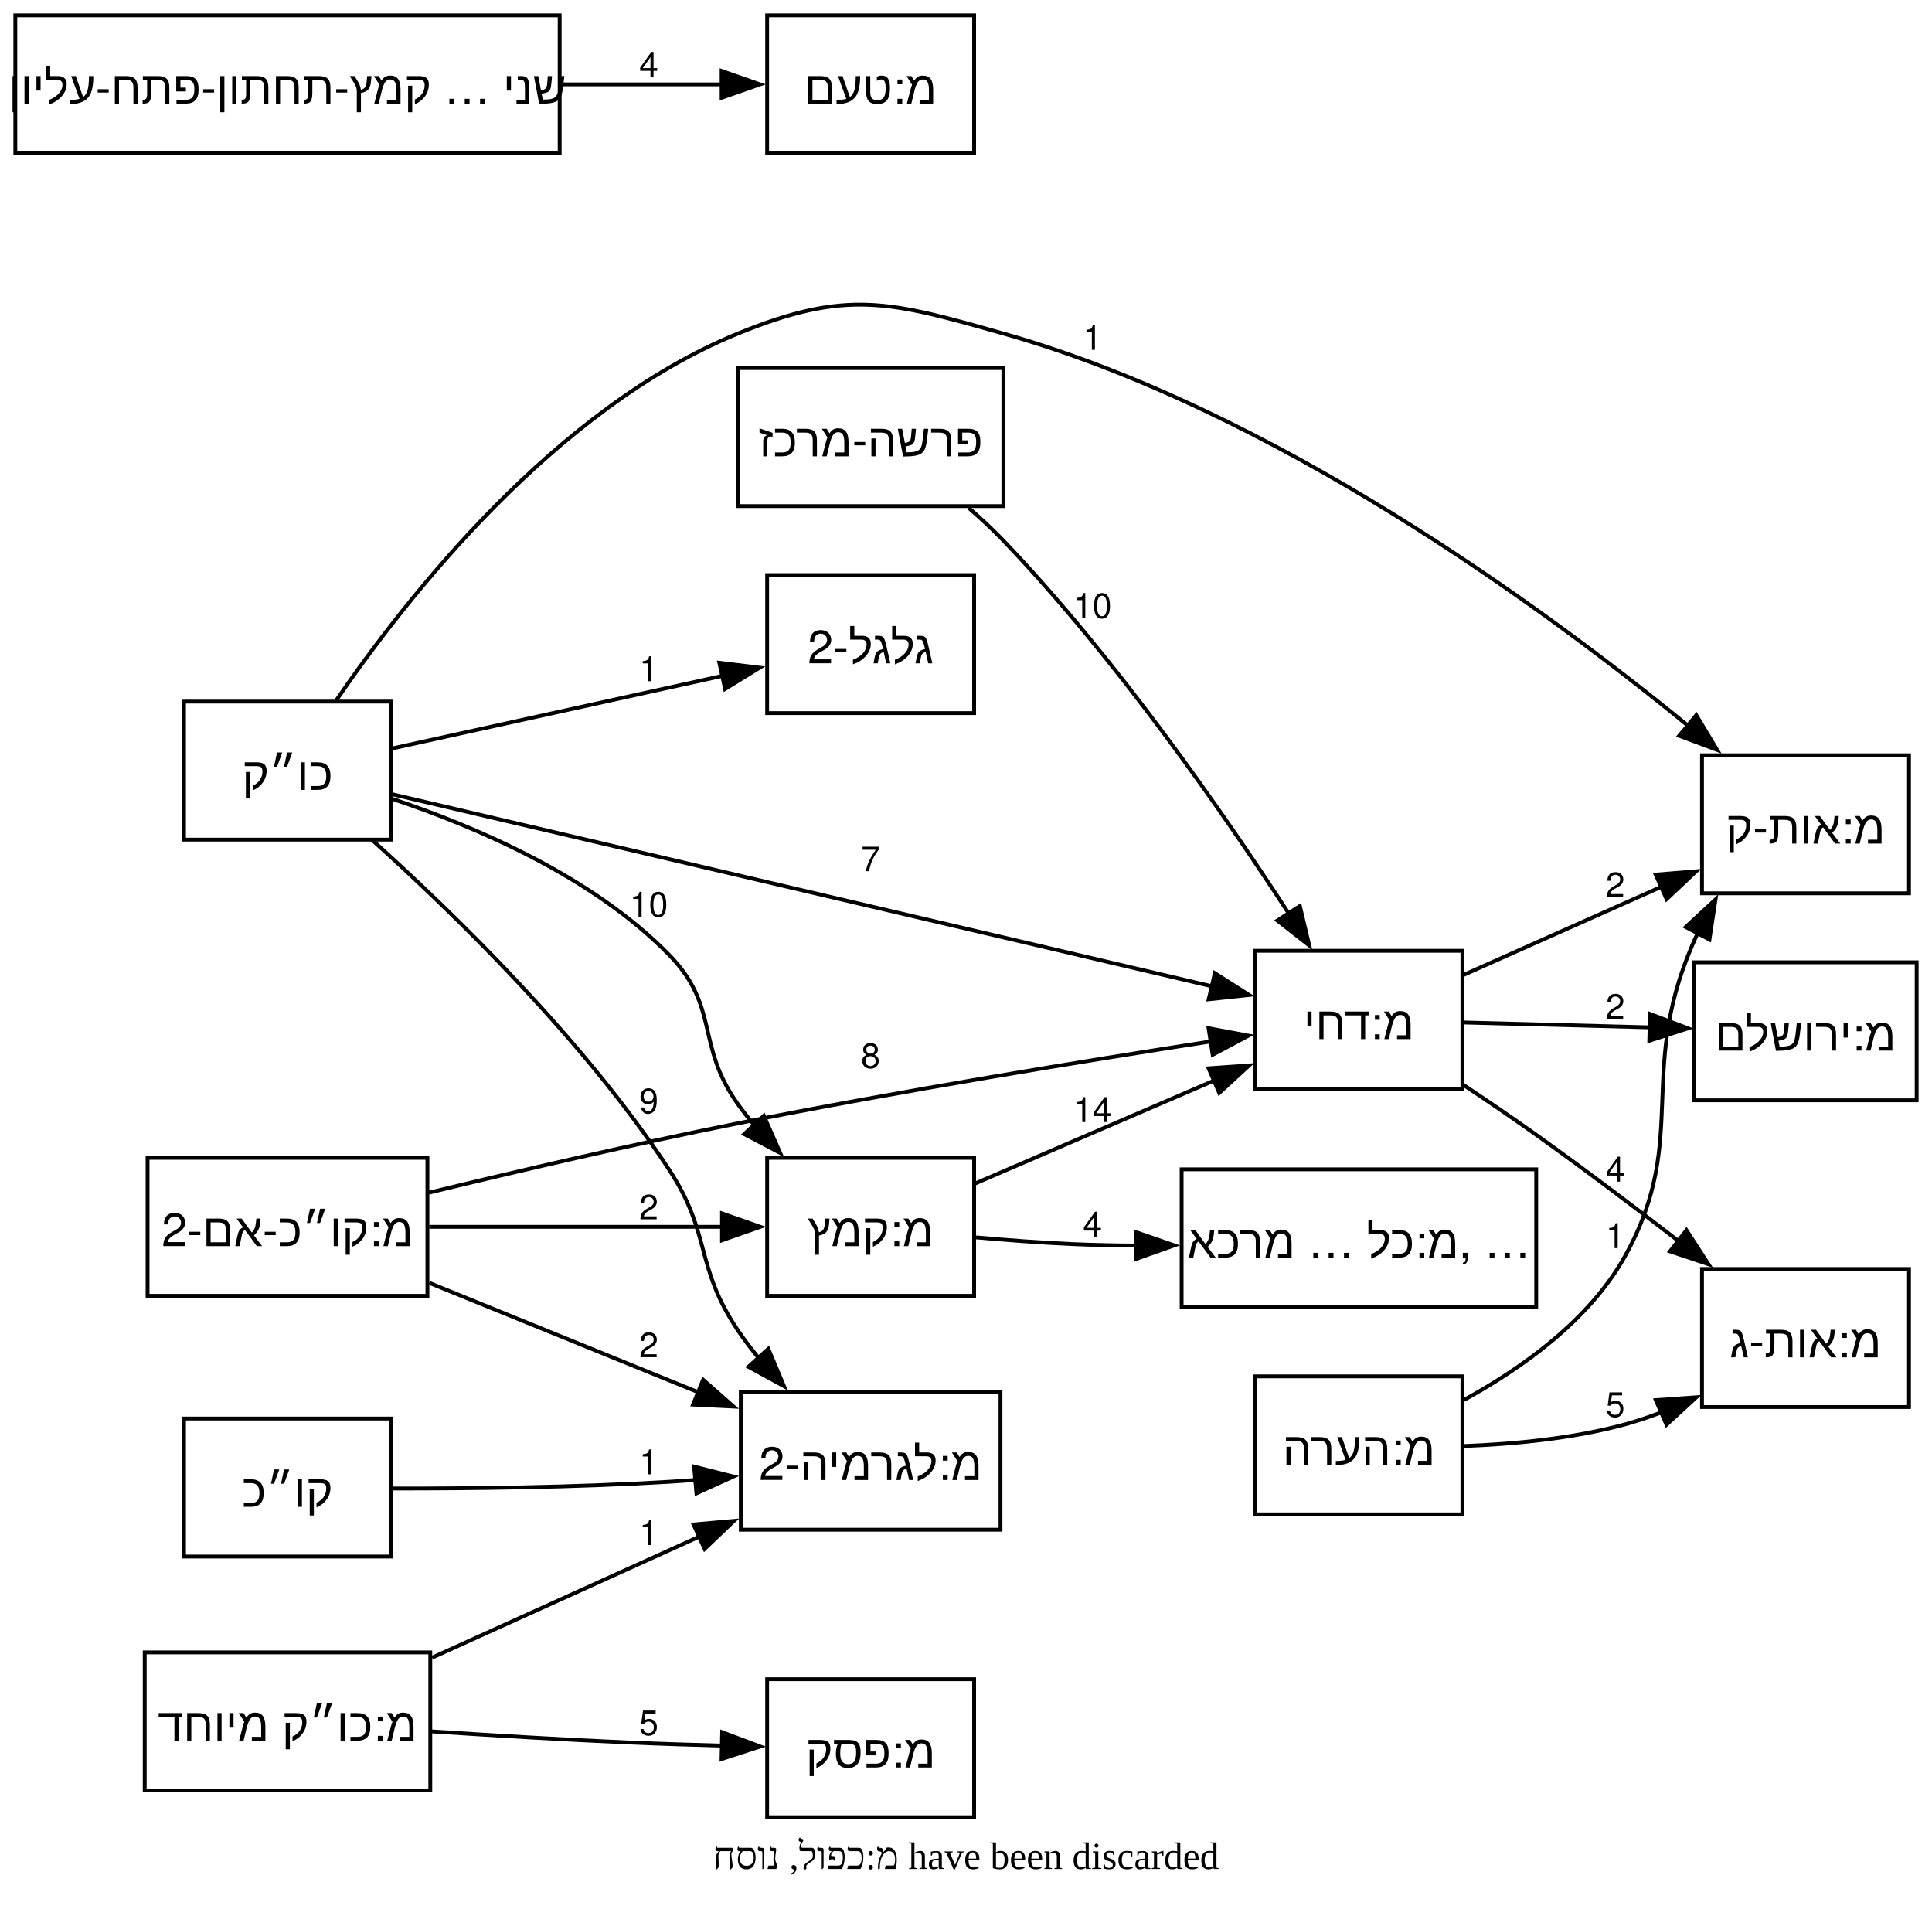
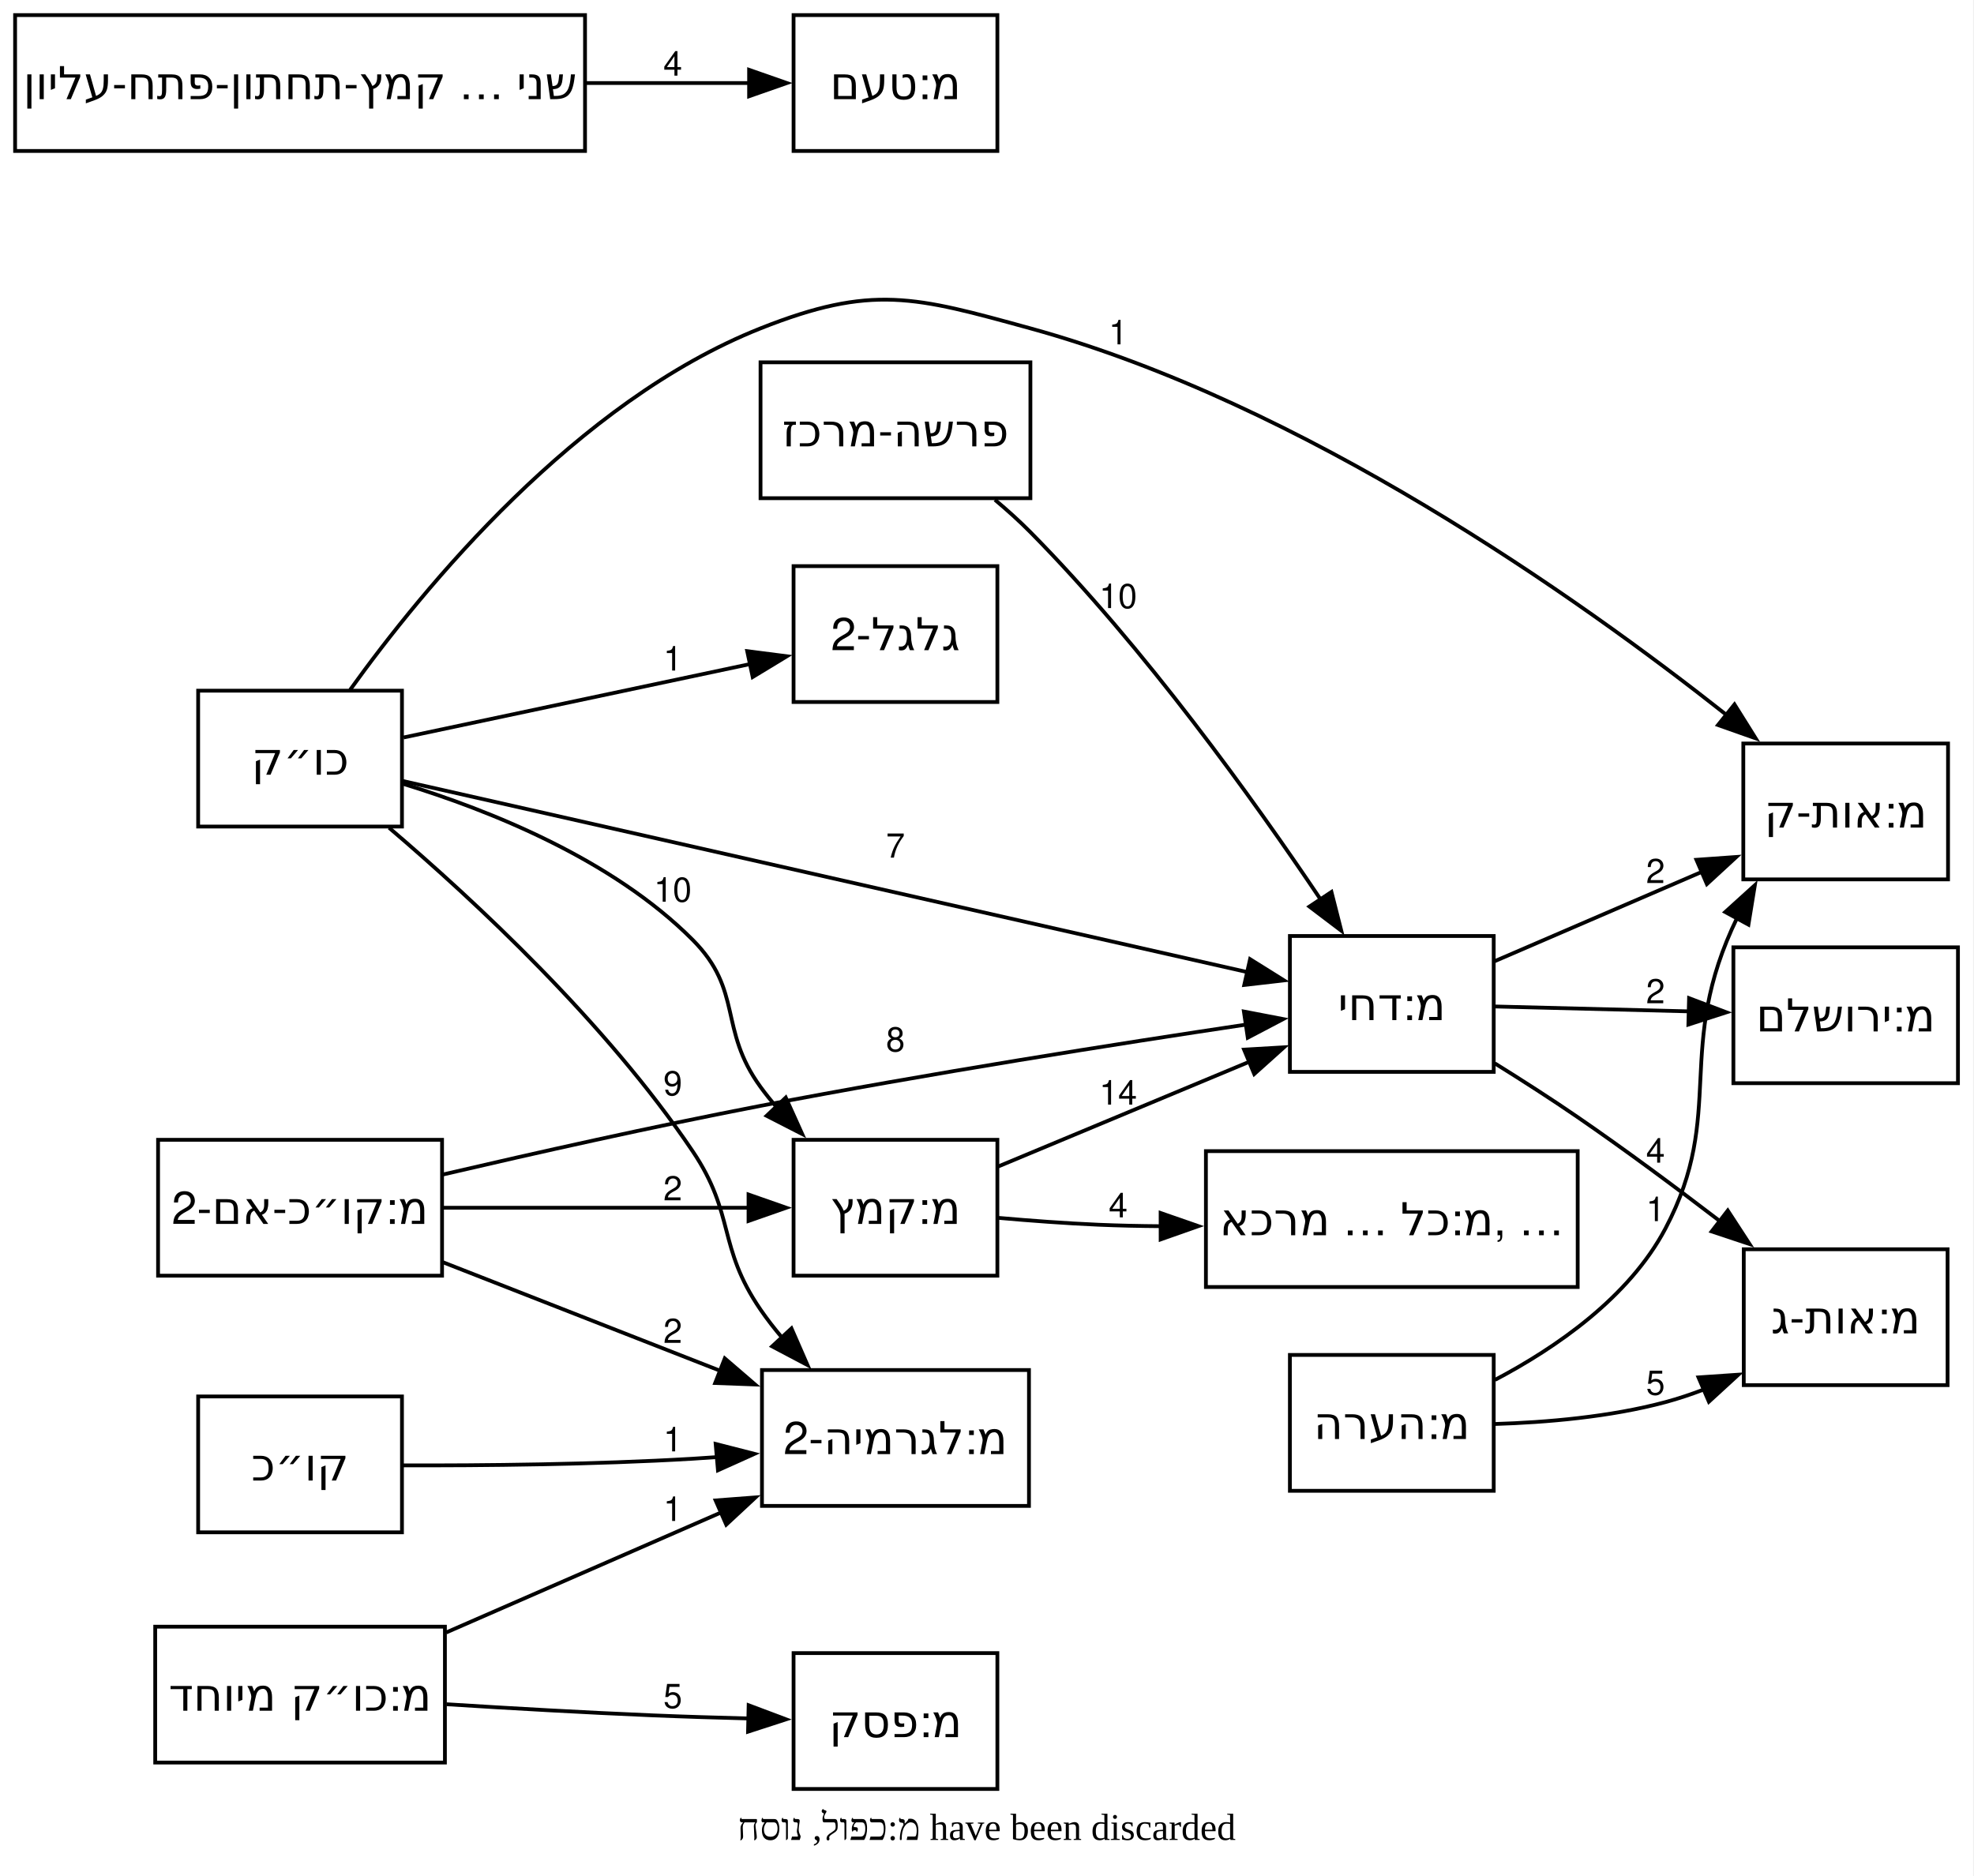
- <svg xmlns="http://www.w3.org/2000/svg" xmlns:xlink="http://www.w3.org/1999/xlink" width="504pt" height="497pt" viewBox="0.00 0.00 504.00 497.00">
+ <svg xmlns="http://www.w3.org/2000/svg" xmlns:xlink="http://www.w3.org/1999/xlink" width="523pt" height="497pt" viewBox="0.00 0.00 523.00 497.00">
  <g id="graph0" class="graph" transform="scale(1 1) rotate(0) translate(4 493.25)">
-     <polygon fill="white" stroke="none" points="-4,4 -4,-493.25 500,-493.25 500,4 -4,4" />
-     <text xml:space="preserve" text-anchor="middle" x="248" y="-5.75" font-family="Times New Roman,serif" font-size="10.00">מ:כפול, נוסח have been discarded</text>
+     <polygon fill="white" stroke="none" points="-4,4 -4,-493.25 518.75,-493.25 518.75,4 -4,4" />
+     <text xml:space="preserve" text-anchor="middle" x="257.38" y="-5.75" font-family="Times New Roman,serif" font-size="10.00">מ:כפול, נוסח have been discarded</text>
    <g id="node1" class="node">
      <g id="a_node1">
        <a xlink:title="מ:כל קמץ קטן מרכא&#10;מ:מקף אפור">
-           <polygon fill="none" stroke="black" points="396.75,-188.25 304.25,-188.25 304.25,-152.25 396.75,-152.25 396.75,-188.25" />
-           <text xml:space="preserve" text-anchor="middle" x="350.5" y="-165.22" font-family="SBL Hebrew,Helvetica" font-size="12.00">מ:כל … מרכא, …</text>
+           <polygon fill="none" stroke="black" points="414,-188.25 315.5,-188.25 315.5,-152.25 414,-152.25 414,-188.25" />
+           <text xml:space="preserve" text-anchor="middle" x="364.75" y="-165.97" font-family="Helvetica,sans-Serif" font-size="12.00">מ:כל … מרכא, …</text>
        </a>
      </g>
    </g>
    <g id="node2" class="node">
      <g id="a_node2">
        <a xlink:title="שני טעמים באות אחת קמץ-תחתון-פתח-עליון">
-           <polygon fill="none" stroke="black" points="142,-489.25 0,-489.25 0,-453.25 142,-453.25 142,-489.25" />
-           <text xml:space="preserve" text-anchor="middle" x="71" y="-466.23" font-family="SBL Hebrew,Helvetica" font-size="12.00">שני … קמץ-תחתון-פתח-עליון</text>
+           <polygon fill="none" stroke="black" points="151,-489.25 0,-489.25 0,-453.25 151,-453.25 151,-489.25" />
+           <text xml:space="preserve" text-anchor="middle" x="75.5" y="-466.98" font-family="Helvetica,sans-Serif" font-size="12.00">שני … קמץ-תחתון-פתח-עליון</text>
        </a>
      </g>
    </g>
    <g id="node17" class="node">
-       <polygon fill="none" stroke="black" points="250.12,-489.25 196.12,-489.25 196.12,-453.25 250.12,-453.25 250.12,-489.25" />
-       <text xml:space="preserve" text-anchor="middle" x="223.12" y="-466.23" font-family="SBL Hebrew,Helvetica" font-size="12.00">מ:טעם</text>
+       <polygon fill="none" stroke="black" points="260.25,-489.25 206.25,-489.25 206.25,-453.25 260.25,-453.25 260.25,-489.25" />
+       <text xml:space="preserve" text-anchor="middle" x="233.25" y="-466.98" font-family="Helvetica,sans-Serif" font-size="12.00">מ:טעם</text>
    </g>
    <g id="edge20" class="edge">
-       <path fill="none" stroke="black" d="M142.23,-471.25C156.83,-471.25 171.69,-471.25 184.56,-471.25" />
-       <polygon fill="black" stroke="black" points="184.25,-474.75 194.25,-471.25 184.25,-467.75 184.25,-474.75" />
-       <text xml:space="preserve" text-anchor="middle" x="165.25" y="-473.2" font-family="Helvetica,sans-Serif" font-size="9.00">4</text>
+       <path fill="none" stroke="black" d="M151.18,-471.25C166.24,-471.25 181.47,-471.25 194.59,-471.25" />
+       <polygon fill="black" stroke="black" points="194.47,-474.75 204.47,-471.25 194.47,-467.75 194.47,-474.75" />
+       <text xml:space="preserve" text-anchor="middle" x="174.25" y="-473.2" font-family="Helvetica,sans-Serif" font-size="9.00">4</text>
    </g>
    <g id="node3" class="node">
-       <polygon fill="none" stroke="black" points="98,-310.25 44,-310.25 44,-274.25 98,-274.25 98,-310.25" />
-       <text xml:space="preserve" text-anchor="middle" x="71" y="-287.23" font-family="SBL Hebrew,Helvetica" font-size="12.00">כו״ק</text>
+       <polygon fill="none" stroke="black" points="102.5,-310.25 48.5,-310.25 48.5,-274.25 102.5,-274.25 102.5,-310.25" />
+       <text xml:space="preserve" text-anchor="middle" x="75.5" y="-287.98" font-family="Helvetica,sans-Serif" font-size="12.00">כו״ק</text>
    </g>
    <g id="node4" class="node">
-       <polygon fill="none" stroke="black" points="250.12,-343.25 196.12,-343.25 196.12,-307.25 250.12,-307.25 250.12,-343.25" />
-       <text xml:space="preserve" text-anchor="middle" x="223.12" y="-320.23" font-family="SBL Hebrew,Helvetica" font-size="12.00">גלגל-2</text>
+       <polygon fill="none" stroke="black" points="260.25,-343.25 206.25,-343.25 206.25,-307.25 260.25,-307.25 260.25,-343.25" />
+       <text xml:space="preserve" text-anchor="middle" x="233.25" y="-320.98" font-family="Helvetica,sans-Serif" font-size="12.00">גלגל-2</text>
    </g>
    <g id="edge1" class="edge">
-       <path fill="none" stroke="black" d="M98.49,-298.07C122.43,-303.34 157.92,-311.14 184.74,-317.03" />
-       <polygon fill="black" stroke="black" points="183.65,-320.38 194.17,-319.1 185.15,-313.54 183.65,-320.38" />
-       <text xml:space="preserve" text-anchor="middle" x="165.25" y="-315.58" font-family="Helvetica,sans-Serif" font-size="9.00">1</text>
+       <path fill="none" stroke="black" d="M102.92,-297.85C128.17,-303.2 166.48,-311.31 194.86,-317.33" />
+       <polygon fill="black" stroke="black" points="193.97,-320.72 204.48,-319.37 195.42,-313.87 193.97,-320.72" />
+       <text xml:space="preserve" text-anchor="middle" x="174.25" y="-315.58" font-family="Helvetica,sans-Serif" font-size="9.00">1</text>
    </g>
    <g id="node5" class="node">
-       <polygon fill="none" stroke="black" points="494,-296.25 440,-296.25 440,-260.25 494,-260.25 494,-296.25" />
-       <text xml:space="preserve" text-anchor="middle" x="467" y="-273.23" font-family="SBL Hebrew,Helvetica" font-size="12.00">מ:אות-ק</text>
+       <polygon fill="none" stroke="black" points="512.12,-296.25 457.88,-296.25 457.88,-260.25 512.12,-260.25 512.12,-296.25" />
+       <text xml:space="preserve" text-anchor="middle" x="485" y="-273.98" font-family="Helvetica,sans-Serif" font-size="12.00">מ:אות-ק</text>
    </g>
    <g id="edge2" class="edge">
-       <path fill="none" stroke="black" d="M83.62,-310.44C102.05,-337.39 140.81,-386.8 188.5,-406.25 217,-417.87 228.13,-414.62 257.75,-406.25 328.26,-386.31 398.39,-335.04 436.58,-303.78" />
-       <polygon fill="black" stroke="black" points="438.51,-306.72 443.96,-297.64 434.04,-301.34 438.51,-306.72" />
-       <text xml:space="preserve" text-anchor="middle" x="281" y="-402" font-family="Helvetica,sans-Serif" font-size="9.00">1</text>
+       <path fill="none" stroke="black" d="M88.75,-310.46C108.12,-337.43 148.68,-386.87 197.5,-406.25 227.04,-417.97 238.36,-414.68 269,-406.25 341.32,-386.35 413.88,-335.07 453.47,-303.79" />
+       <polygon fill="black" stroke="black" points="455.54,-306.61 461.16,-297.62 451.17,-301.15 455.54,-306.61" />
+       <text xml:space="preserve" text-anchor="middle" x="292.25" y="-402.01" font-family="Helvetica,sans-Serif" font-size="9.00">1</text>
    </g>
    <g id="node6" class="node">
-       <polygon fill="none" stroke="black" points="377.5,-245.25 323.5,-245.25 323.5,-209.25 377.5,-209.25 377.5,-245.25" />
-       <text xml:space="preserve" text-anchor="middle" x="350.5" y="-222.22" font-family="SBL Hebrew,Helvetica" font-size="12.00">מ:דחי</text>
+       <polygon fill="none" stroke="black" points="391.75,-245.25 337.75,-245.25 337.75,-209.25 391.75,-209.25 391.75,-245.25" />
+       <text xml:space="preserve" text-anchor="middle" x="364.75" y="-222.97" font-family="Helvetica,sans-Serif" font-size="12.00">מ:דחי</text>
    </g>
    <g id="edge3" class="edge">
-       <path fill="none" stroke="black" d="M98.36,-286.08C147.97,-274.45 255.36,-249.3 312.3,-235.96" />
-       <polygon fill="black" stroke="black" points="312.91,-239.42 321.85,-233.73 311.31,-232.6 312.91,-239.42" />
-       <text xml:space="preserve" text-anchor="middle" x="223.12" y="-266.02" font-family="Helvetica,sans-Serif" font-size="9.00">7</text>
+       <path fill="none" stroke="black" d="M102.75,-286.31C154.04,-274.7 267.67,-248.99 326.63,-235.65" />
+       <polygon fill="black" stroke="black" points="327.2,-239.11 336.19,-233.49 325.66,-232.28 327.2,-239.11" />
+       <text xml:space="preserve" text-anchor="middle" x="233.25" y="-266.02" font-family="Helvetica,sans-Serif" font-size="9.00">7</text>
    </g>
    <g id="node7" class="node">
-       <polygon fill="none" stroke="black" points="257,-130.25 189.25,-130.25 189.25,-94.25 257,-94.25 257,-130.25" />
-       <text xml:space="preserve" text-anchor="middle" x="223.12" y="-107.22" font-family="SBL Hebrew,Helvetica" font-size="12.00">מ:לגרמיה-2</text>
+       <polygon fill="none" stroke="black" points="268.62,-130.25 197.88,-130.25 197.88,-94.25 268.62,-94.25 268.62,-130.25" />
+       <text xml:space="preserve" text-anchor="middle" x="233.25" y="-107.97" font-family="Helvetica,sans-Serif" font-size="12.00">מ:לגרמיה-2</text>
    </g>
    <g id="edge4" class="edge">
-       <path fill="none" stroke="black" d="M93.14,-274.1C114.8,-254.62 148.37,-221.91 170.5,-188.25 181.66,-171.28 177.16,-163.1 188.5,-146.25 190.24,-143.67 192.19,-141.11 194.25,-138.63" />
-       <polygon fill="black" stroke="black" points="196.43,-141.44 200.54,-131.67 191.24,-136.74 196.43,-141.44" />
-       <text xml:space="preserve" text-anchor="middle" x="165.25" y="-202.9" font-family="Helvetica,sans-Serif" font-size="9.00">9</text>
+       <path fill="none" stroke="black" d="M99.08,-273.93C121.8,-254.57 156.64,-222.18 179.5,-188.25 190.85,-171.41 186.02,-163 197.5,-146.25 199.23,-143.73 201.17,-141.23 203.22,-138.82" />
+       <polygon fill="black" stroke="black" points="205.7,-141.28 209.94,-131.57 200.57,-136.52 205.7,-141.28" />
+       <text xml:space="preserve" text-anchor="middle" x="174.25" y="-203.05" font-family="Helvetica,sans-Serif" font-size="9.00">9</text>
    </g>
    <g id="node8" class="node">
-       <polygon fill="none" stroke="black" points="250.12,-191.25 196.12,-191.25 196.12,-155.25 250.12,-155.25 250.12,-191.25" />
-       <text xml:space="preserve" text-anchor="middle" x="223.12" y="-168.22" font-family="SBL Hebrew,Helvetica" font-size="12.00">מ:קמץ</text>
+       <polygon fill="none" stroke="black" points="260.25,-191.25 206.25,-191.25 206.25,-155.25 260.25,-155.25 260.25,-191.25" />
+       <text xml:space="preserve" text-anchor="middle" x="233.25" y="-168.97" font-family="Helvetica,sans-Serif" font-size="12.00">מ:קמץ</text>
    </g>
    <g id="edge5" class="edge">
-       <path fill="none" stroke="black" d="M98.41,-284.86C120.15,-277.61 150.54,-264.64 170.5,-244.25 183.86,-230.61 177.39,-220.77 188.5,-205.25 189.91,-203.28 191.45,-201.33 193.08,-199.43" />
-       <polygon fill="black" stroke="black" points="195.26,-202.22 199.53,-192.53 190.15,-197.44 195.26,-202.22" />
-       <text xml:space="preserve" text-anchor="middle" x="165.25" y="-254.14" font-family="Helvetica,sans-Serif" font-size="9.00">10</text>
+       <path fill="none" stroke="black" d="M102.76,-285.58C125.57,-278.6 158.2,-265.63 179.5,-244.25 192.97,-230.73 186.26,-220.68 197.5,-205.25 198.8,-203.46 200.22,-201.69 201.71,-199.96" />
+       <polygon fill="black" stroke="black" points="204.18,-202.44 208.54,-192.78 199.11,-197.61 204.18,-202.44" />
+       <text xml:space="preserve" text-anchor="middle" x="174.25" y="-254.34" font-family="Helvetica,sans-Serif" font-size="9.00">10</text>
    </g>
    <g id="edge7" class="edge">
-       <path fill="none" stroke="black" d="M377.77,-238.95C393.19,-245.82 412.9,-254.6 429.77,-262.11" />
-       <polygon fill="black" stroke="black" points="427.91,-265.12 438.47,-265.99 430.76,-258.72 427.91,-265.12" />
-       <text xml:space="preserve" text-anchor="middle" x="417.38" y="-259.27" font-family="Helvetica,sans-Serif" font-size="9.00">2</text>
+       <path fill="none" stroke="black" d="M391.99,-238.57C408.18,-245.55 429.2,-254.62 447.06,-262.32" />
+       <polygon fill="black" stroke="black" points="445.46,-265.44 456.03,-266.19 448.23,-259.01 445.46,-265.44" />
+       <text xml:space="preserve" text-anchor="middle" x="434.62" y="-259.27" font-family="Helvetica,sans-Serif" font-size="9.00">2</text>
    </g>
    <g id="node9" class="node">
-       <polygon fill="none" stroke="black" points="494,-162.25 440,-162.25 440,-126.25 494,-126.25 494,-162.25" />
-       <text xml:space="preserve" text-anchor="middle" x="467" y="-139.22" font-family="SBL Hebrew,Helvetica" font-size="12.00">מ:אות-ג</text>
+       <polygon fill="none" stroke="black" points="512,-162.25 458,-162.25 458,-126.25 512,-126.25 512,-162.25" />
+       <text xml:space="preserve" text-anchor="middle" x="485" y="-139.97" font-family="Helvetica,sans-Serif" font-size="12.00">מ:אות-ג</text>
    </g>
    <g id="edge6" class="edge">
-       <path fill="none" stroke="black" d="M377.55,-210.41C383.89,-206.2 390.61,-201.63 396.75,-197.25 409.1,-188.44 422.4,-178.41 434,-169.46" />
-       <polygon fill="black" stroke="black" points="435.94,-172.38 441.7,-163.49 431.65,-166.85 435.94,-172.38" />
-       <text xml:space="preserve" text-anchor="middle" x="417.38" y="-185.05" font-family="Helvetica,sans-Serif" font-size="9.00">4</text>
+       <path fill="none" stroke="black" d="M392.07,-211.49C399.27,-207.02 407.01,-202.05 414,-197.25 426.59,-188.6 440.05,-178.6 451.77,-169.63" />
+       <polygon fill="black" stroke="black" points="453.76,-172.51 459.54,-163.63 449.49,-166.97 453.76,-172.51" />
+       <text xml:space="preserve" text-anchor="middle" x="434.62" y="-185.2" font-family="Helvetica,sans-Serif" font-size="9.00">4</text>
    </g>
    <g id="node10" class="node">
-       <polygon fill="none" stroke="black" points="496,-242.25 438,-242.25 438,-206.25 496,-206.25 496,-242.25" />
-       <text xml:space="preserve" text-anchor="middle" x="467" y="-219.22" font-family="SBL Hebrew,Helvetica" font-size="12.00">מ:ירושלם</text>
+       <polygon fill="none" stroke="black" points="514.75,-242.25 455.25,-242.25 455.25,-206.25 514.75,-206.25 514.75,-242.25" />
+       <text xml:space="preserve" text-anchor="middle" x="485" y="-219.97" font-family="Helvetica,sans-Serif" font-size="12.00">מ:ירושלם</text>
    </g>
    <g id="edge8" class="edge">
-       <path fill="none" stroke="black" d="M377.77,-226.56C392.22,-226.18 410.44,-225.71 426.56,-225.28" />
-       <polygon fill="black" stroke="black" points="426.43,-228.79 436.34,-225.03 426.25,-221.79 426.43,-228.79" />
-       <text xml:space="preserve" text-anchor="middle" x="417.38" y="-227.52" font-family="Helvetica,sans-Serif" font-size="9.00">2</text>
+       <path fill="none" stroke="black" d="M391.99,-226.58C407.14,-226.2 426.51,-225.71 443.57,-225.28" />
+       <polygon fill="black" stroke="black" points="443.51,-228.78 453.41,-225.03 443.33,-221.78 443.51,-228.78" />
+       <text xml:space="preserve" text-anchor="middle" x="434.62" y="-227.43" font-family="Helvetica,sans-Serif" font-size="9.00">2</text>
    </g>
    <g id="edge17" class="edge">
-       <path fill="none" stroke="black" d="M250.62,-170.5C258.68,-169.78 267.57,-169.11 275.75,-168.75 281.14,-168.52 286.76,-168.4 292.38,-168.37" />
-       <polygon fill="black" stroke="black" points="292.33,-171.87 302.34,-168.41 292.35,-164.87 292.33,-171.87" />
-       <text xml:space="preserve" text-anchor="middle" x="281" y="-170.7" font-family="Helvetica,sans-Serif" font-size="9.00">4</text>
+       <path fill="none" stroke="black" d="M260.52,-170.57C268.96,-169.82 278.37,-169.12 287,-168.75 292.38,-168.52 297.97,-168.4 303.57,-168.36" />
+       <polygon fill="black" stroke="black" points="303.5,-171.86 313.5,-168.38 303.51,-164.86 303.5,-171.86" />
+       <text xml:space="preserve" text-anchor="middle" x="292.25" y="-170.7" font-family="Helvetica,sans-Serif" font-size="9.00">4</text>
    </g>
    <g id="edge16" class="edge">
-       <path fill="none" stroke="black" d="M250.41,-184.57C268.55,-192.38 292.91,-202.87 312.93,-211.5" />
-       <polygon fill="black" stroke="black" points="311.29,-214.6 321.86,-215.35 314.06,-208.18 311.29,-214.6" />
-       <text xml:space="preserve" text-anchor="middle" x="281" y="-200.58" font-family="Helvetica,sans-Serif" font-size="9.00">14</text>
+       <path fill="none" stroke="black" d="M260.46,-184.18C279.59,-192.16 305.78,-203.08 327,-211.93" />
+       <polygon fill="black" stroke="black" points="325.61,-215.14 336.19,-215.76 328.3,-208.68 325.61,-215.14" />
+       <text xml:space="preserve" text-anchor="middle" x="292.25" y="-200.58" font-family="Helvetica,sans-Serif" font-size="9.00">14</text>
    </g>
    <g id="node11" class="node">
-       <polygon fill="none" stroke="black" points="377.5,-134.25 323.5,-134.25 323.5,-98.25 377.5,-98.25 377.5,-134.25" />
-       <text xml:space="preserve" text-anchor="middle" x="350.5" y="-111.22" font-family="SBL Hebrew,Helvetica" font-size="12.00">מ:הערה</text>
+       <polygon fill="none" stroke="black" points="391.75,-134.25 337.75,-134.25 337.75,-98.25 391.75,-98.25 391.75,-134.25" />
+       <text xml:space="preserve" text-anchor="middle" x="364.75" y="-111.97" font-family="Helvetica,sans-Serif" font-size="12.00">מ:הערה</text>
    </g>
    <g id="edge10" class="edge">
-       <path fill="none" stroke="black" d="M377.9,-128.1C392.99,-136.36 410.71,-148.93 420,-165.75 437.24,-196.95 422.15,-214.29 438.93,-249.97" />
-       <polygon fill="black" stroke="black" points="435.76,-251.45 443.53,-258.65 441.94,-248.18 435.76,-251.45" />
-       <text xml:space="preserve" text-anchor="middle" x="417.38" y="-167.7" font-family="Helvetica,sans-Serif" font-size="9.00">1</text>
+       <path fill="none" stroke="black" d="M392.11,-127.65C408.25,-136.16 427.61,-149.49 437.25,-167.75 453.52,-198.57 439.34,-215.32 456.32,-250.23" />
+       <polygon fill="black" stroke="black" points="453.09,-251.6 460.94,-258.71 459.24,-248.26 453.09,-251.6" />
+       <text xml:space="preserve" text-anchor="middle" x="434.62" y="-169.7" font-family="Helvetica,sans-Serif" font-size="9.00">1</text>
    </g>
    <g id="edge9" class="edge">
-       <path fill="none" stroke="black" d="M377.92,-116.08C390.81,-116.57 406.42,-118.03 420,-121.75 423.13,-122.61 426.31,-123.68 429.46,-124.89" />
-       <polygon fill="black" stroke="black" points="427.95,-128.05 438.52,-128.8 430.73,-121.63 427.95,-128.05" />
-       <text xml:space="preserve" text-anchor="middle" x="417.38" y="-123.7" font-family="Helvetica,sans-Serif" font-size="9.00">5</text>
+       <path fill="none" stroke="black" d="M391.96,-115.95C405.66,-116.37 422.58,-117.81 437.25,-121.75 440.62,-122.66 444.04,-123.8 447.42,-125.1" />
+       <polygon fill="black" stroke="black" points="446,-128.3 456.57,-129.02 448.76,-121.86 446,-128.3" />
+       <text xml:space="preserve" text-anchor="middle" x="434.62" y="-123.7" font-family="Helvetica,sans-Serif" font-size="9.00">5</text>
    </g>
    <g id="node12" class="node">
-       <polygon fill="none" stroke="black" points="108.25,-62.25 33.75,-62.25 33.75,-26.25 108.25,-26.25 108.25,-62.25" />
-       <text xml:space="preserve" text-anchor="middle" x="71" y="-39.23" font-family="SBL Hebrew,Helvetica" font-size="12.00">מ:כו״ק מיוחד</text>
+       <polygon fill="none" stroke="black" points="113.88,-62.25 37.12,-62.25 37.12,-26.25 113.88,-26.25 113.88,-62.25" />
+       <text xml:space="preserve" text-anchor="middle" x="75.5" y="-39.98" font-family="Helvetica,sans-Serif" font-size="12.00">מ:כו״ק מיוחד</text>
    </g>
    <g id="edge11" class="edge">
-       <path fill="none" stroke="black" d="M108.72,-60.88C129.76,-70.41 156.29,-82.43 178.4,-92.44" />
-       <polygon fill="black" stroke="black" points="176.92,-95.62 187.47,-96.55 179.81,-89.24 176.92,-95.62" />
-       <text xml:space="preserve" text-anchor="middle" x="165.25" y="-90.26" font-family="Helvetica,sans-Serif" font-size="9.00">1</text>
+       <path fill="none" stroke="black" d="M114.2,-60.71C136.22,-70.32 164.13,-82.51 187.29,-92.62" />
+       <polygon fill="black" stroke="black" points="185.6,-95.7 196.17,-96.5 188.41,-89.29 185.6,-95.7" />
+       <text xml:space="preserve" text-anchor="middle" x="174.25" y="-90.26" font-family="Helvetica,sans-Serif" font-size="9.00">1</text>
    </g>
    <g id="node13" class="node">
-       <polygon fill="none" stroke="black" points="250.12,-55.25 196.12,-55.25 196.12,-19.25 250.12,-19.25 250.12,-55.25" />
-       <text xml:space="preserve" text-anchor="middle" x="223.12" y="-32.23" font-family="SBL Hebrew,Helvetica" font-size="12.00">מ:פסק</text>
+       <polygon fill="none" stroke="black" points="260.25,-55.25 206.25,-55.25 206.25,-19.25 260.25,-19.25 260.25,-55.25" />
+       <text xml:space="preserve" text-anchor="middle" x="233.25" y="-32.98" font-family="Helvetica,sans-Serif" font-size="12.00">מ:פסק</text>
    </g>
    <g id="edge12" class="edge">
-       <path fill="none" stroke="black" d="M108.38,-41.66C124.23,-40.62 143.02,-39.49 160,-38.75 167.89,-38.41 176.36,-38.14 184.41,-37.93" />
-       <polygon fill="black" stroke="black" points="184.39,-41.43 194.31,-37.7 184.23,-34.43 184.39,-41.43" />
-       <text xml:space="preserve" text-anchor="middle" x="165.25" y="-40.7" font-family="Helvetica,sans-Serif" font-size="9.00">5</text>
+       <path fill="none" stroke="black" d="M114.29,-41.7C131.04,-40.64 151,-39.5 169,-38.75 177.21,-38.41 186.01,-38.14 194.37,-37.93" />
+       <polygon fill="black" stroke="black" points="194.35,-41.43 204.26,-37.7 194.19,-34.43 194.35,-41.43" />
+       <text xml:space="preserve" text-anchor="middle" x="174.25" y="-40.7" font-family="Helvetica,sans-Serif" font-size="9.00">5</text>
    </g>
    <g id="node14" class="node">
-       <polygon fill="none" stroke="black" points="107.5,-191.25 34.5,-191.25 34.5,-155.25 107.5,-155.25 107.5,-191.25" />
-       <text xml:space="preserve" text-anchor="middle" x="71" y="-168.22" font-family="SBL Hebrew,Helvetica" font-size="12.00">מ:קו״כ-אם-2</text>
+       <polygon fill="none" stroke="black" points="113.12,-191.25 37.88,-191.25 37.88,-155.25 113.12,-155.25 113.12,-191.25" />
+       <text xml:space="preserve" text-anchor="middle" x="75.5" y="-168.97" font-family="Helvetica,sans-Serif" font-size="12.00">מ:קו״כ-אם-2</text>
    </g>
    <g id="edge13" class="edge">
-       <path fill="none" stroke="black" d="M107.83,-182.15C130.81,-187.72 161.32,-194.83 188.5,-200.25 230.58,-208.65 279.2,-216.56 311.91,-221.62" />
-       <polygon fill="black" stroke="black" points="311.28,-225.06 321.7,-223.12 312.35,-218.14 311.28,-225.06" />
-       <text xml:space="preserve" text-anchor="middle" x="223.12" y="-214.7" font-family="Helvetica,sans-Serif" font-size="9.00">8</text>
+       <path fill="none" stroke="black" d="M113.45,-182.08C137.35,-187.65 169.18,-194.8 197.5,-200.25 241.55,-208.73 292.51,-216.75 326.28,-221.8" />
+       <polygon fill="black" stroke="black" points="325.56,-225.24 335.97,-223.24 326.59,-218.31 325.56,-225.24" />
+       <text xml:space="preserve" text-anchor="middle" x="233.25" y="-214.68" font-family="Helvetica,sans-Serif" font-size="9.00">8</text>
    </g>
    <g id="edge14" class="edge">
-       <path fill="none" stroke="black" d="M107.96,-158.64C129.06,-150.07 155.87,-139.17 178.21,-130.09" />
-       <polygon fill="black" stroke="black" points="179.42,-133.38 187.37,-126.37 176.79,-126.89 179.42,-133.38" />
-       <text xml:space="preserve" text-anchor="middle" x="165.25" y="-139.24" font-family="Helvetica,sans-Serif" font-size="9.00">2</text>
+       <path fill="none" stroke="black" d="M113.41,-158.79C135.39,-150.19 163.45,-139.2 186.79,-130.06" />
+       <polygon fill="black" stroke="black" points="188.03,-133.33 196.06,-126.42 185.48,-126.81 188.03,-133.33" />
+       <text xml:space="preserve" text-anchor="middle" x="174.25" y="-137.44" font-family="Helvetica,sans-Serif" font-size="9.00">2</text>
    </g>
    <g id="edge15" class="edge">
-       <path fill="none" stroke="black" d="M107.96,-173.25C131.11,-173.25 161.15,-173.25 184.6,-173.25" />
-       <polygon fill="black" stroke="black" points="184.35,-176.75 194.35,-173.25 184.35,-169.75 184.35,-176.75" />
-       <text xml:space="preserve" text-anchor="middle" x="165.25" y="-175.2" font-family="Helvetica,sans-Serif" font-size="9.00">2</text>
+       <path fill="none" stroke="black" d="M113.41,-173.25C137.84,-173.25 169.79,-173.25 194.4,-173.25" />
+       <polygon fill="black" stroke="black" points="194.32,-176.75 204.32,-173.25 194.32,-169.75 194.32,-176.75" />
+       <text xml:space="preserve" text-anchor="middle" x="174.25" y="-175.2" font-family="Helvetica,sans-Serif" font-size="9.00">2</text>
    </g>
    <g id="node15" class="node">
-       <polygon fill="none" stroke="black" points="257.75,-397.25 188.5,-397.25 188.5,-361.25 257.75,-361.25 257.75,-397.25" />
-       <text xml:space="preserve" text-anchor="middle" x="223.12" y="-374.23" font-family="SBL Hebrew,Helvetica" font-size="12.00">פרשה-מרכז</text>
+       <polygon fill="none" stroke="black" points="269,-397.25 197.5,-397.25 197.5,-361.25 269,-361.25 269,-397.25" />
+       <text xml:space="preserve" text-anchor="middle" x="233.25" y="-374.98" font-family="Helvetica,sans-Serif" font-size="12.00">פרשה-מרכז</text>
    </g>
    <g id="edge18" class="edge">
-       <path fill="none" stroke="black" d="M248.67,-360.8C251.84,-358.06 254.95,-355.17 257.75,-352.25 287.14,-321.56 315.16,-281.2 332.34,-254.76" />
-       <polygon fill="black" stroke="black" points="335.1,-256.93 337.55,-246.63 329.21,-253.15 335.1,-256.93" />
-       <text xml:space="preserve" text-anchor="middle" x="281" y="-332.07" font-family="Helvetica,sans-Serif" font-size="9.00">10</text>
+       <path fill="none" stroke="black" d="M259.6,-360.83C262.88,-358.08 266.1,-355.18 269,-352.25 299.21,-321.68 328.19,-281.29 345.97,-254.81" />
+       <polygon fill="black" stroke="black" points="348.76,-256.92 351.37,-246.65 342.93,-253.05 348.76,-256.92" />
+       <text xml:space="preserve" text-anchor="middle" x="292.25" y="-332.13" font-family="Helvetica,sans-Serif" font-size="9.00">10</text>
    </g>
    <g id="node16" class="node">
-       <polygon fill="none" stroke="black" points="98,-123.25 44,-123.25 44,-87.25 98,-87.25 98,-123.25" />
-       <text xml:space="preserve" text-anchor="middle" x="71" y="-100.22" font-family="SBL Hebrew,Helvetica" font-size="12.00">קו״כ</text>
+       <polygon fill="none" stroke="black" points="102.5,-123.25 48.5,-123.25 48.5,-87.25 102.5,-87.25 102.5,-123.25" />
+       <text xml:space="preserve" text-anchor="middle" x="75.5" y="-100.97" font-family="Helvetica,sans-Serif" font-size="12.00">קו״כ</text>
    </g>
    <g id="edge19" class="edge">
-       <path fill="none" stroke="black" d="M98.36,-105C118.21,-104.97 146.09,-105.27 170.5,-106.75 172.82,-106.89 175.2,-107.06 177.59,-107.25" />
-       <polygon fill="black" stroke="black" points="177.06,-110.71 187.33,-108.12 177.68,-103.74 177.06,-110.71" />
-       <text xml:space="preserve" text-anchor="middle" x="165.25" y="-108.7" font-family="Helvetica,sans-Serif" font-size="9.00">1</text>
+       <path fill="none" stroke="black" d="M102.77,-104.99C123.6,-104.93 153.44,-105.2 179.5,-106.75 181.67,-106.88 183.89,-107.03 186.13,-107.2" />
+       <polygon fill="black" stroke="black" points="185.61,-110.67 195.88,-108.04 186.22,-103.69 185.61,-110.67" />
+       <text xml:space="preserve" text-anchor="middle" x="174.25" y="-108.7" font-family="Helvetica,sans-Serif" font-size="9.00">1</text>
    </g>
  </g>
</svg>
